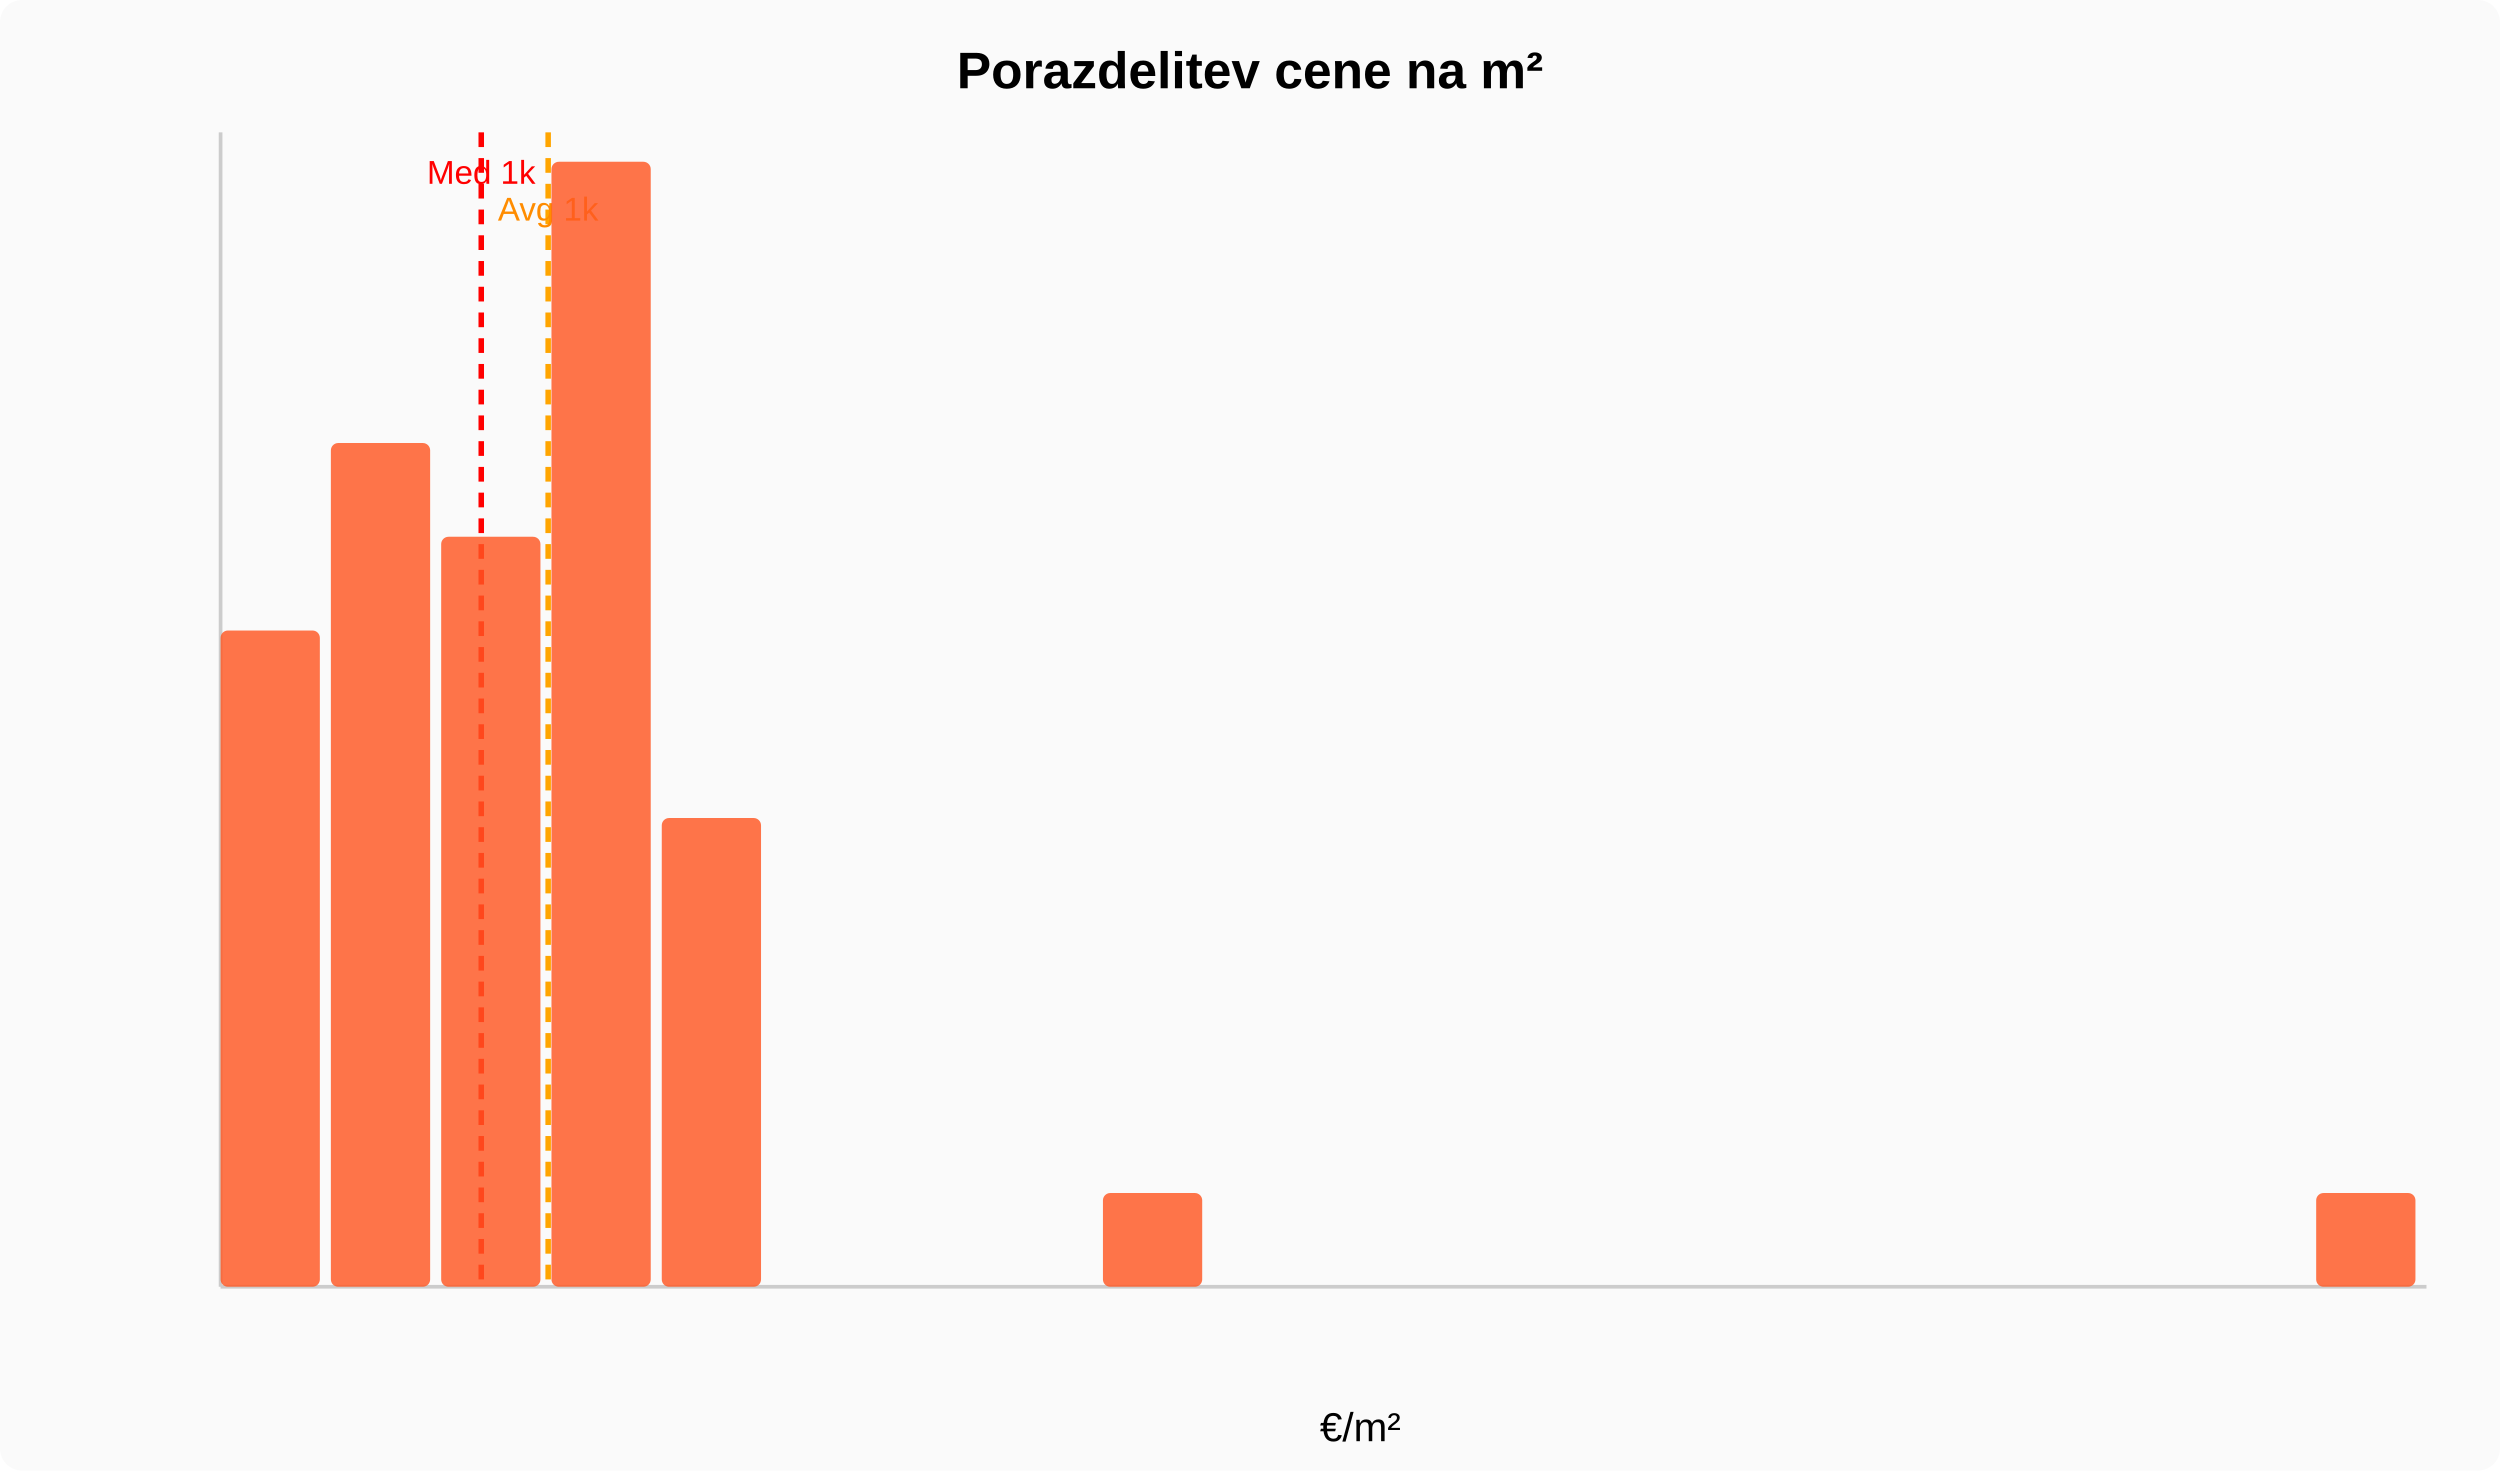
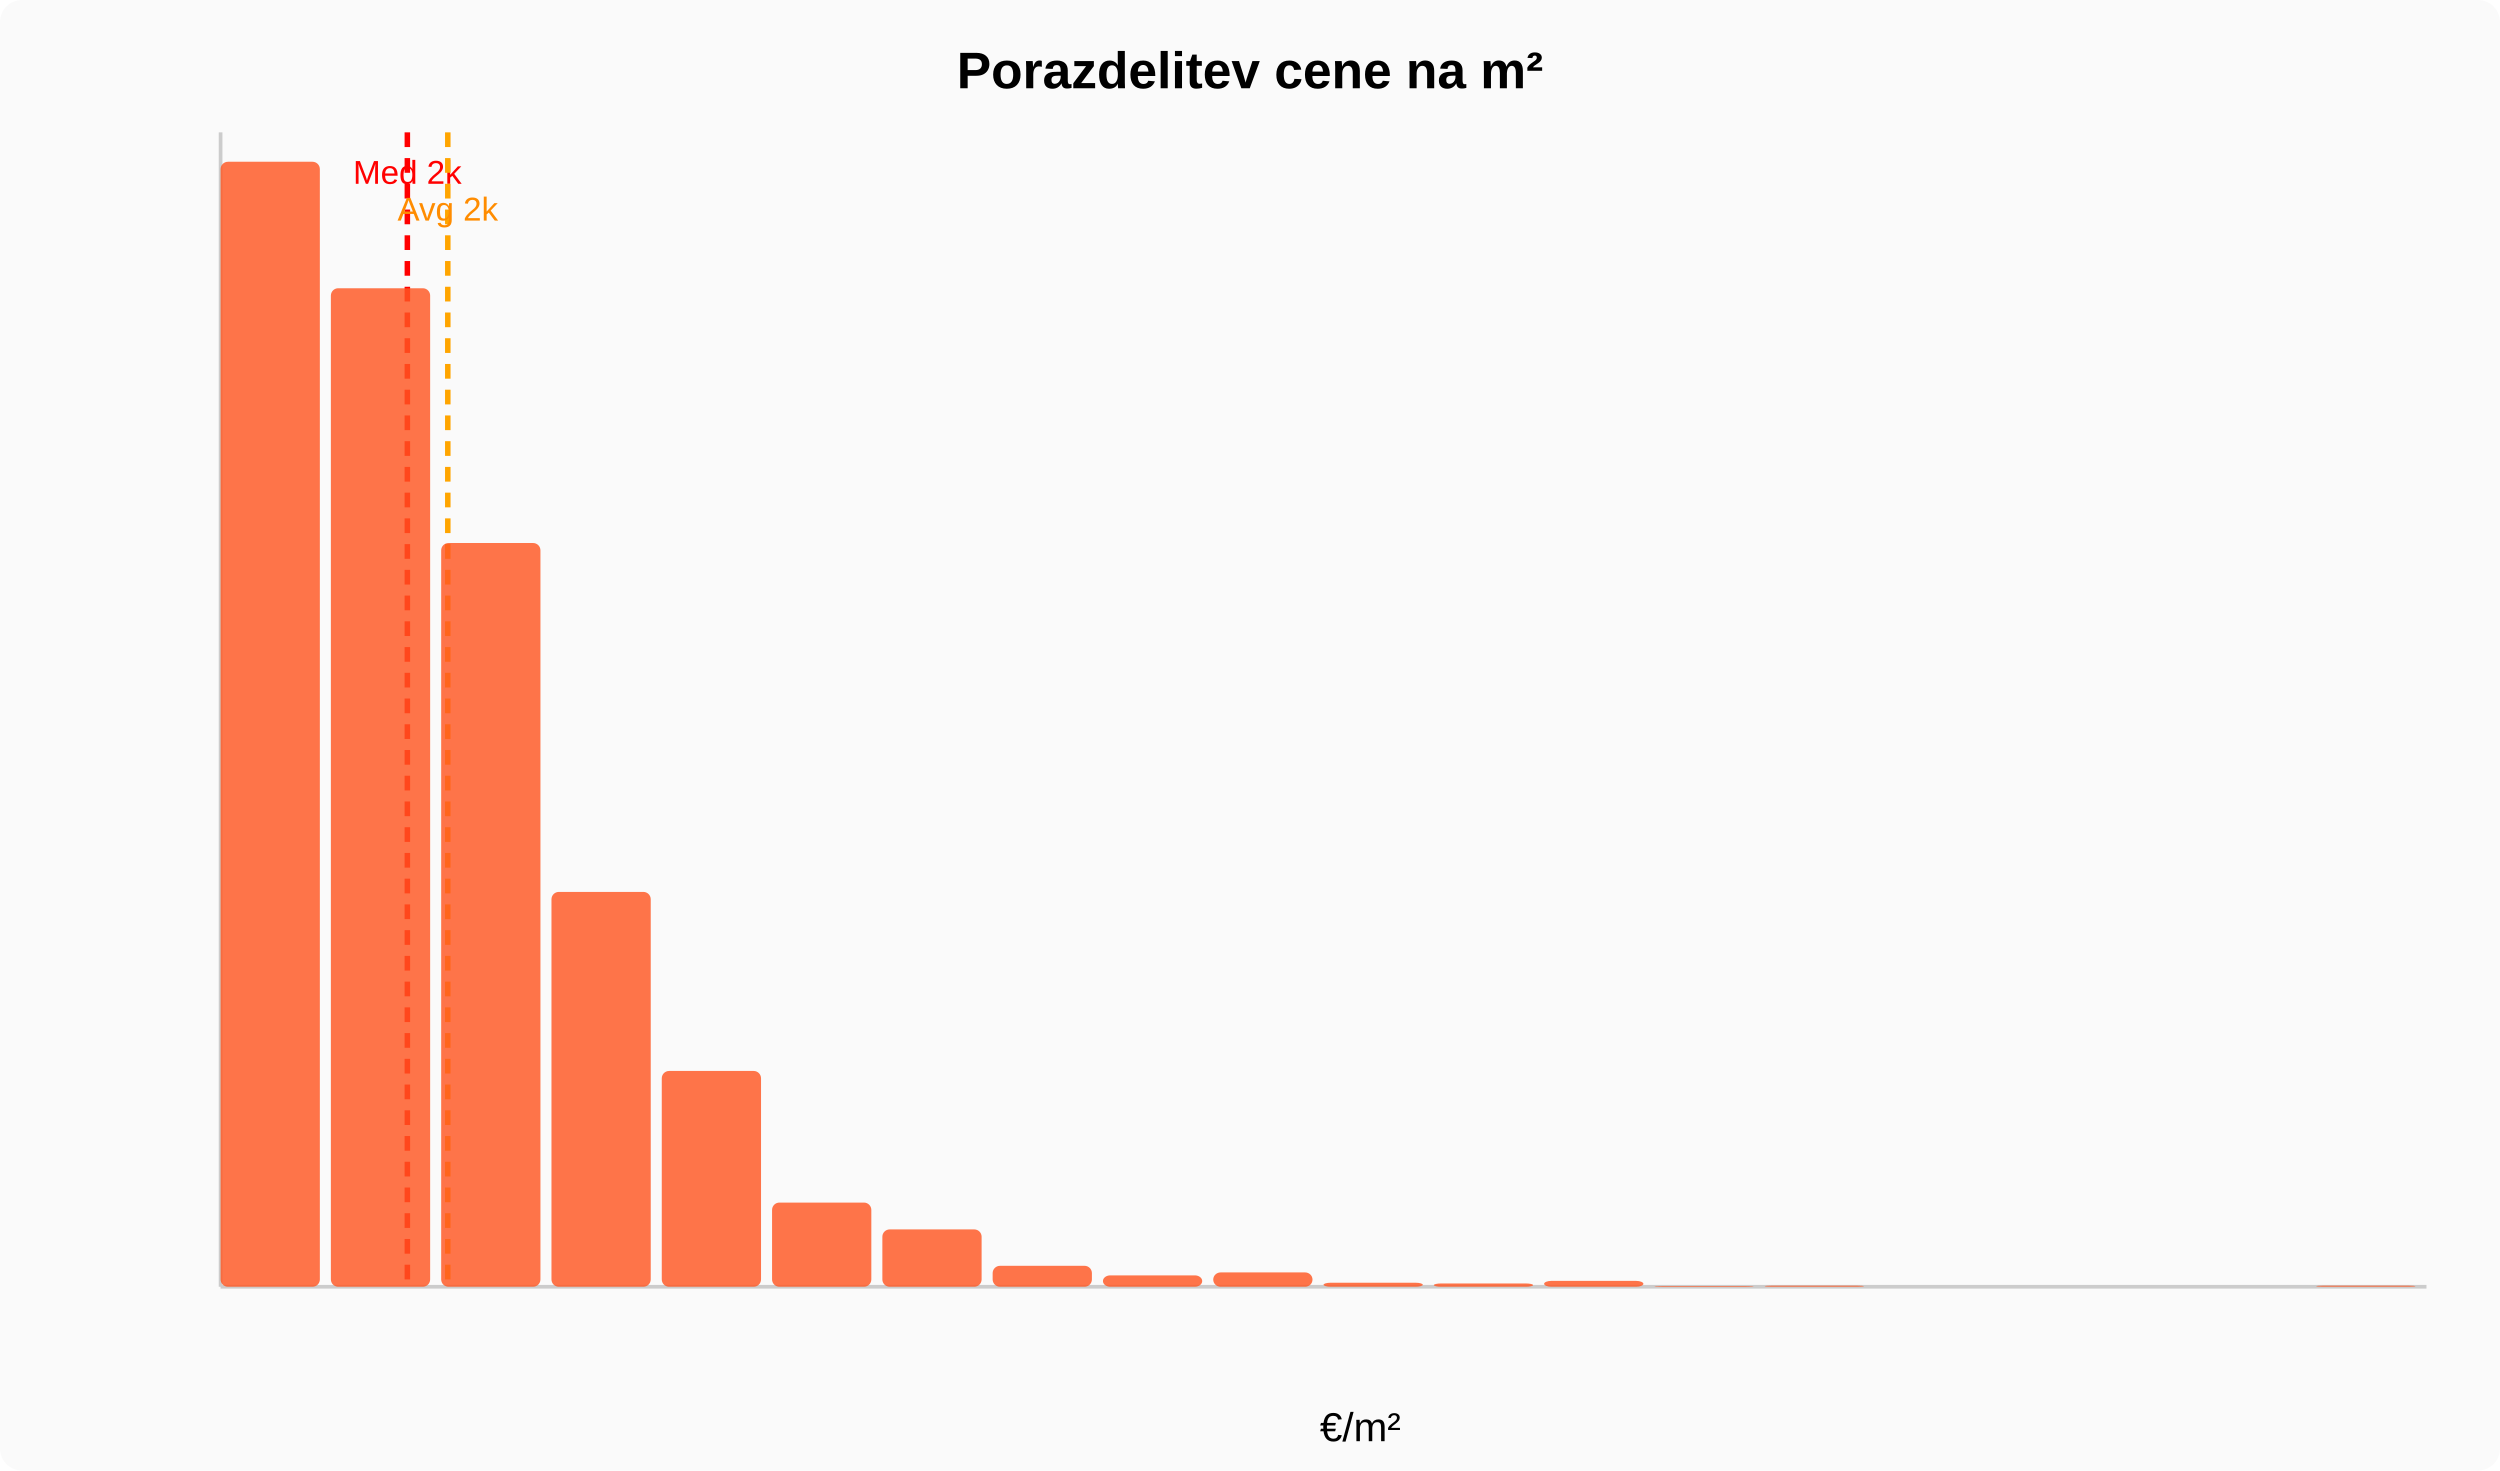
<svg xmlns="http://www.w3.org/2000/svg" width="680" height="400">
  <rect width="680" height="400" fill="#fafafa" rx="6" />
  <text x="340" y="24" text-anchor="middle" font-size="14" font-weight="bold" font-family="Arial,sans-serif">Porazdelitev cene na m²</text>
  <line x1="60" y1="350" x2="660" y2="350" stroke="#ccc" />
  <line x1="60" y1="36" x2="60" y2="350" stroke="#ccc" />
  <text x="370" y="392" text-anchor="middle" font-size="11" font-family="Arial">€/m²</text>
-   <line x1="130.9" y1="36" x2="130.9" y2="350" stroke="red" stroke-width="1.5" stroke-dasharray="4,3" />
-   <text x="130.9" y="50" text-anchor="middle" font-size="9" fill="red" font-family="Arial">Med 1k</text>
-   <line x1="149.1" y1="36" x2="149.1" y2="350" stroke="orange" stroke-width="1.5" stroke-dasharray="4,3" />
-   <text x="149.1" y="60" text-anchor="middle" font-size="9" fill="darkorange" font-family="Arial">Avg 1k</text>
-   <rect x="60.0" y="171.5" width="27.0" height="178.5" fill="#FF5722" opacity="0.82" rx="2" />
-   <rect x="90.0" y="120.5" width="27.0" height="229.5" fill="#FF5722" opacity="0.82" rx="2" />
-   <rect x="120.0" y="146.0" width="27.0" height="204.0" fill="#FF5722" opacity="0.82" rx="2" />
-   <rect x="150.0" y="44.0" width="27.0" height="306.0" fill="#FF5722" opacity="0.82" rx="2" />
-   <rect x="180.0" y="222.5" width="27.0" height="127.5" fill="#FF5722" opacity="0.82" rx="2" />
-   <rect x="210.0" y="350.0" width="27.0" height="0.0" fill="#FF5722" opacity="0.82" rx="2" />
-   <rect x="240.0" y="350.0" width="27.0" height="0.0" fill="#FF5722" opacity="0.82" rx="2" />
-   <rect x="270.0" y="350.0" width="27.0" height="0.0" fill="#FF5722" opacity="0.82" rx="2" />
-   <rect x="300.0" y="324.5" width="27.0" height="25.5" fill="#FF5722" opacity="0.82" rx="2" />
-   <rect x="330.0" y="350.0" width="27.0" height="0.0" fill="#FF5722" opacity="0.82" rx="2" />
-   <rect x="360.0" y="350.0" width="27.0" height="0.0" fill="#FF5722" opacity="0.82" rx="2" />
-   <rect x="390.0" y="350.0" width="27.0" height="0.0" fill="#FF5722" opacity="0.82" rx="2" />
-   <rect x="420.0" y="350.0" width="27.0" height="0.0" fill="#FF5722" opacity="0.82" rx="2" />
-   <rect x="450.0" y="350.0" width="27.0" height="0.0" fill="#FF5722" opacity="0.82" rx="2" />
-   <rect x="480.0" y="350.0" width="27.0" height="0.0" fill="#FF5722" opacity="0.82" rx="2" />
+   <line x1="110.8" y1="36" x2="110.8" y2="350" stroke="red" stroke-width="1.5" stroke-dasharray="4,3" />
+   <text x="110.8" y="50" text-anchor="middle" font-size="9" fill="red" font-family="Arial">Med 2k</text>
+   <line x1="121.8" y1="36" x2="121.8" y2="350" stroke="orange" stroke-width="1.5" stroke-dasharray="4,3" />
+   <text x="121.8" y="60" text-anchor="middle" font-size="9" fill="darkorange" font-family="Arial">Avg 2k</text>
+   <rect x="60.0" y="44.0" width="27.0" height="306.0" fill="#FF5722" opacity="0.82" rx="2" />
+   <rect x="90.0" y="78.4" width="27.0" height="271.6" fill="#FF5722" opacity="0.82" rx="2" />
+   <rect x="120.0" y="147.7" width="27.0" height="202.3" fill="#FF5722" opacity="0.82" rx="2" />
+   <rect x="150.0" y="242.6" width="27.0" height="107.4" fill="#FF5722" opacity="0.82" rx="2" />
+   <rect x="180.0" y="291.3" width="27.0" height="58.7" fill="#FF5722" opacity="0.82" rx="2" />
+   <rect x="210.0" y="327.1" width="27.0" height="22.9" fill="#FF5722" opacity="0.82" rx="2" />
+   <rect x="240.0" y="334.4" width="27.0" height="15.6" fill="#FF5722" opacity="0.82" rx="2" />
+   <rect x="270.0" y="344.3" width="27.0" height="5.7" fill="#FF5722" opacity="0.82" rx="2" />
+   <rect x="300.0" y="346.9" width="27.0" height="3.1" fill="#FF5722" opacity="0.82" rx="2" />
+   <rect x="330.0" y="346.1" width="27.0" height="3.9" fill="#FF5722" opacity="0.82" rx="2" />
+   <rect x="360.0" y="348.9" width="27.0" height="1.1" fill="#FF5722" opacity="0.82" rx="2" />
+   <rect x="390.0" y="349.1" width="27.0" height="0.9" fill="#FF5722" opacity="0.82" rx="2" />
+   <rect x="420.0" y="348.4" width="27.0" height="1.6" fill="#FF5722" opacity="0.82" rx="2" />
+   <rect x="450.0" y="349.8" width="27.0" height="0.2" fill="#FF5722" opacity="0.82" rx="2" />
+   <rect x="480.0" y="349.7" width="27.0" height="0.3" fill="#FF5722" opacity="0.82" rx="2" />
  <rect x="510.0" y="350.0" width="27.0" height="0.0" fill="#FF5722" opacity="0.82" rx="2" />
  <rect x="540.0" y="350.0" width="27.0" height="0.0" fill="#FF5722" opacity="0.82" rx="2" />
  <rect x="570.0" y="350.0" width="27.0" height="0.0" fill="#FF5722" opacity="0.82" rx="2" />
  <rect x="600.0" y="350.0" width="27.0" height="0.0" fill="#FF5722" opacity="0.82" rx="2" />
-   <rect x="630.0" y="324.5" width="27.0" height="25.5" fill="#FF5722" opacity="0.82" rx="2" />
+   <rect x="630.0" y="349.7" width="27.0" height="0.3" fill="#FF5722" opacity="0.82" rx="2" />
</svg>
